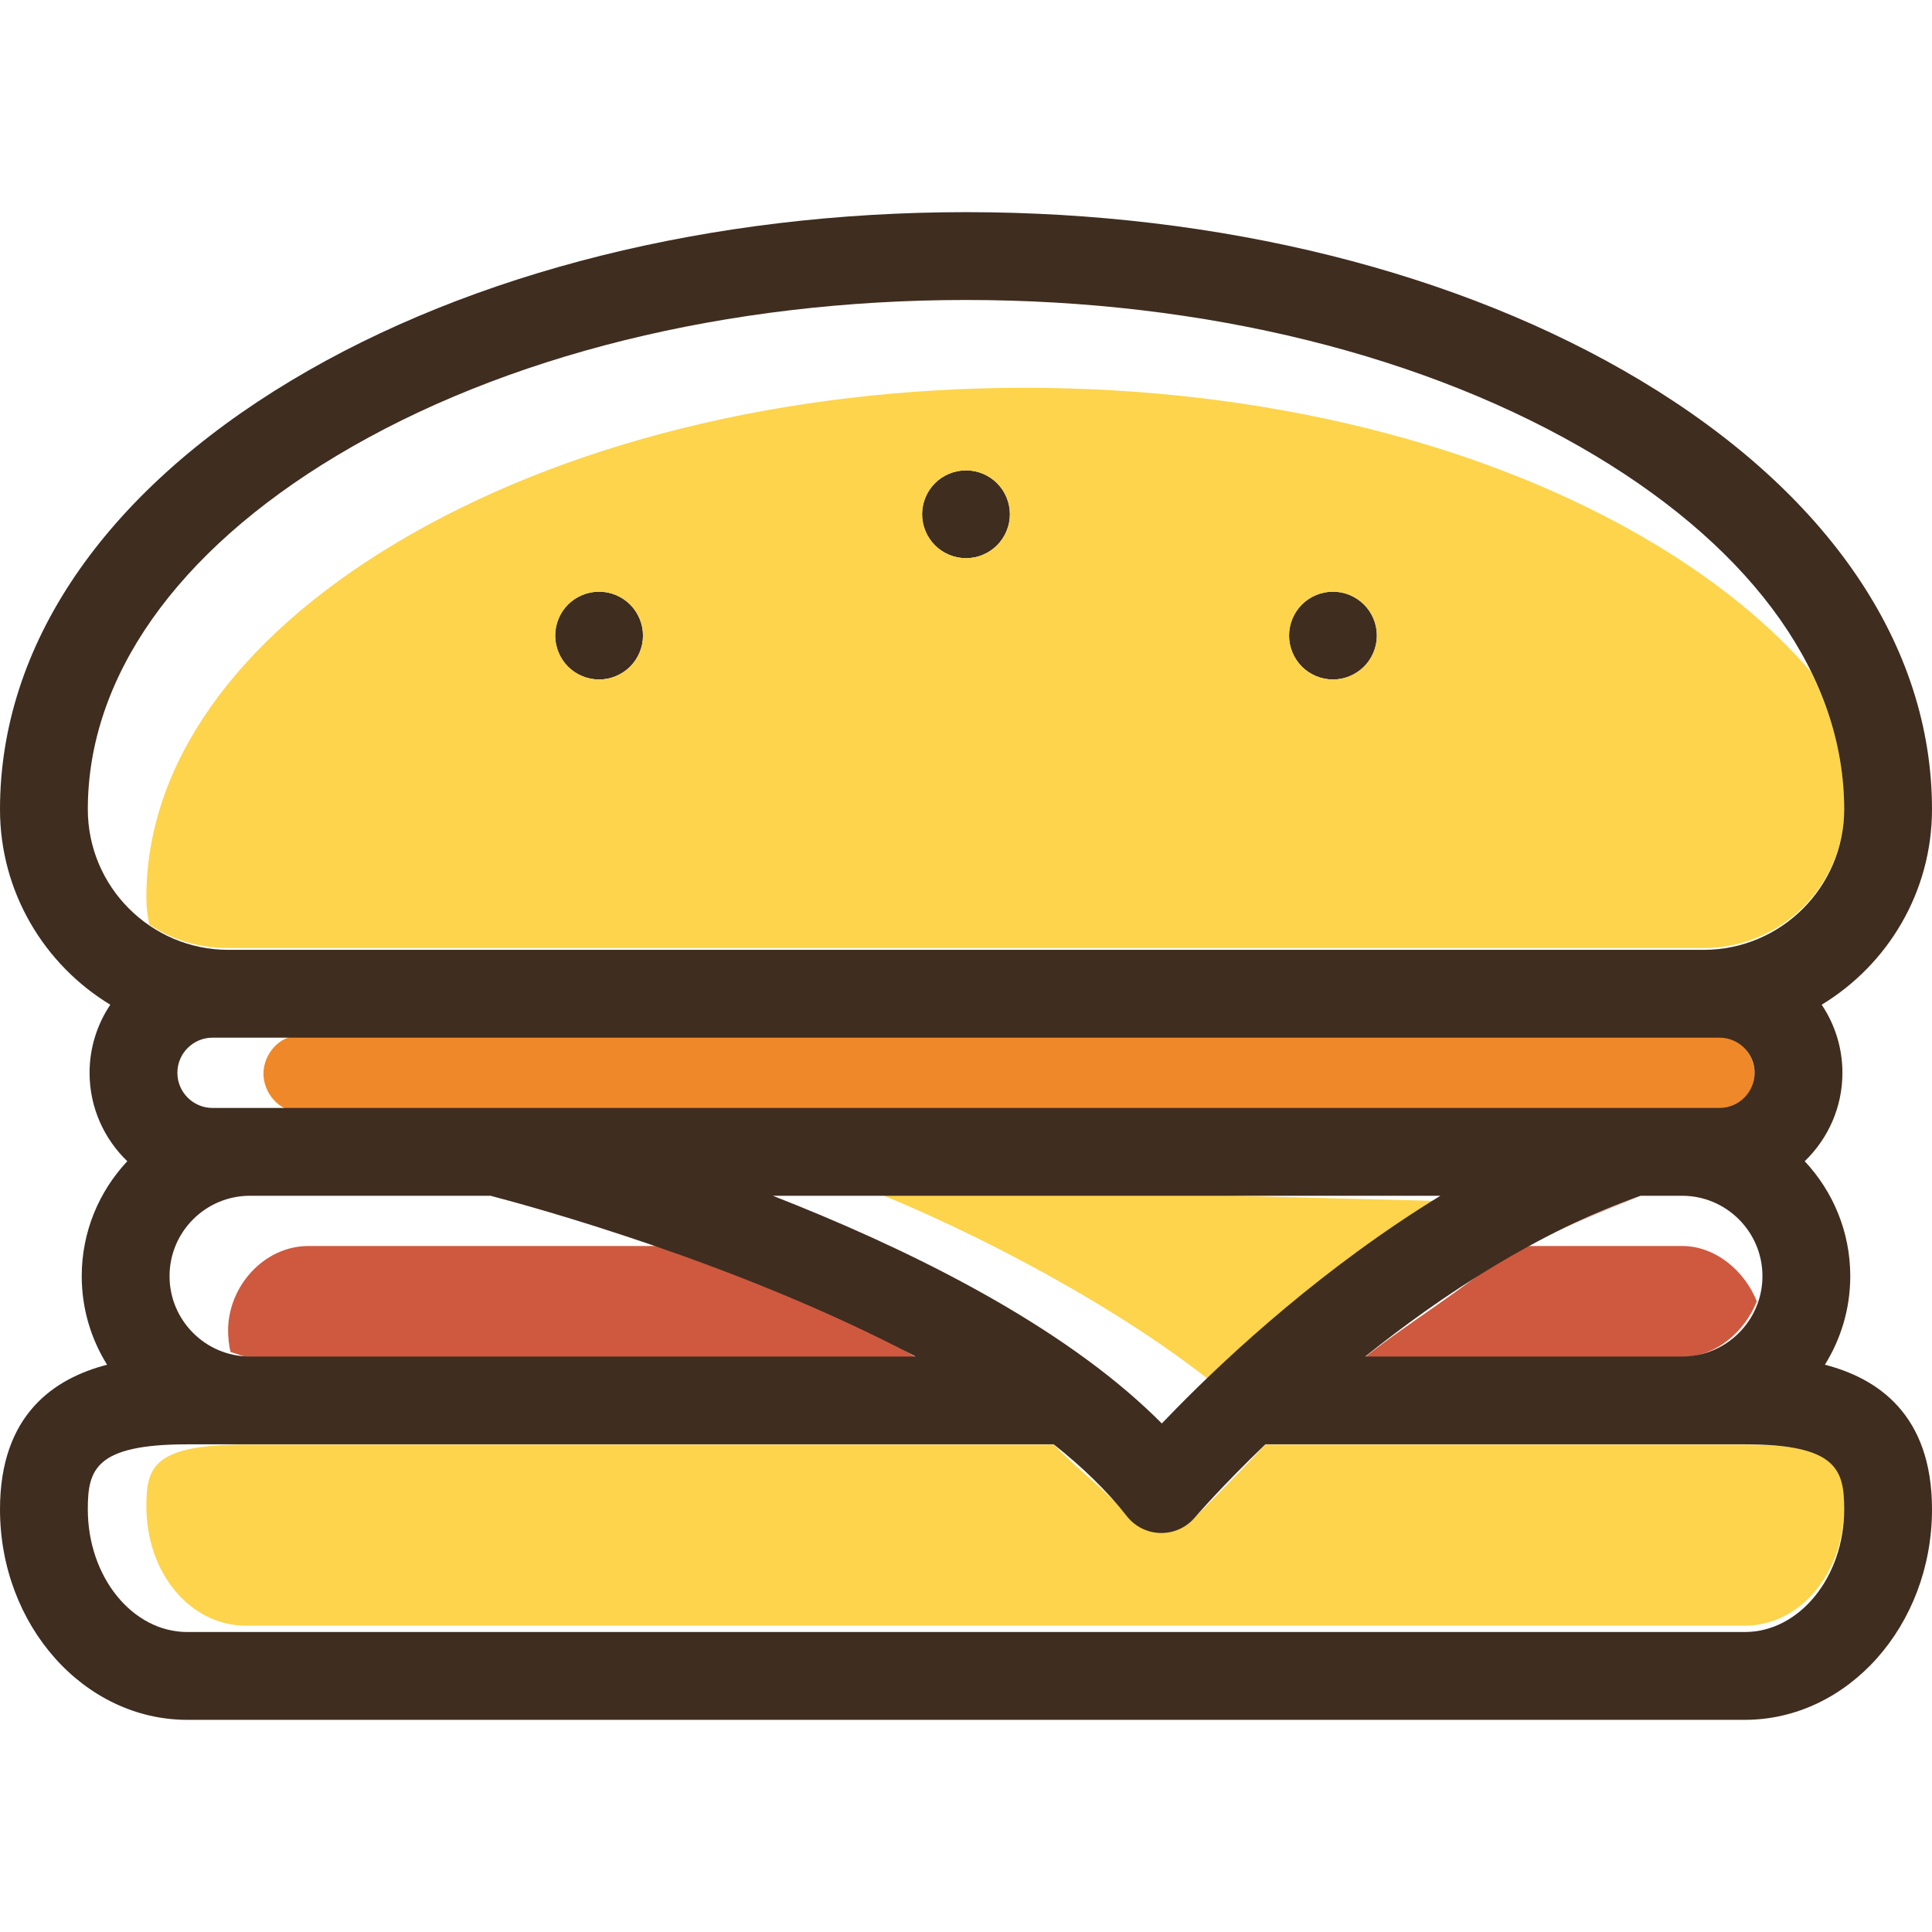
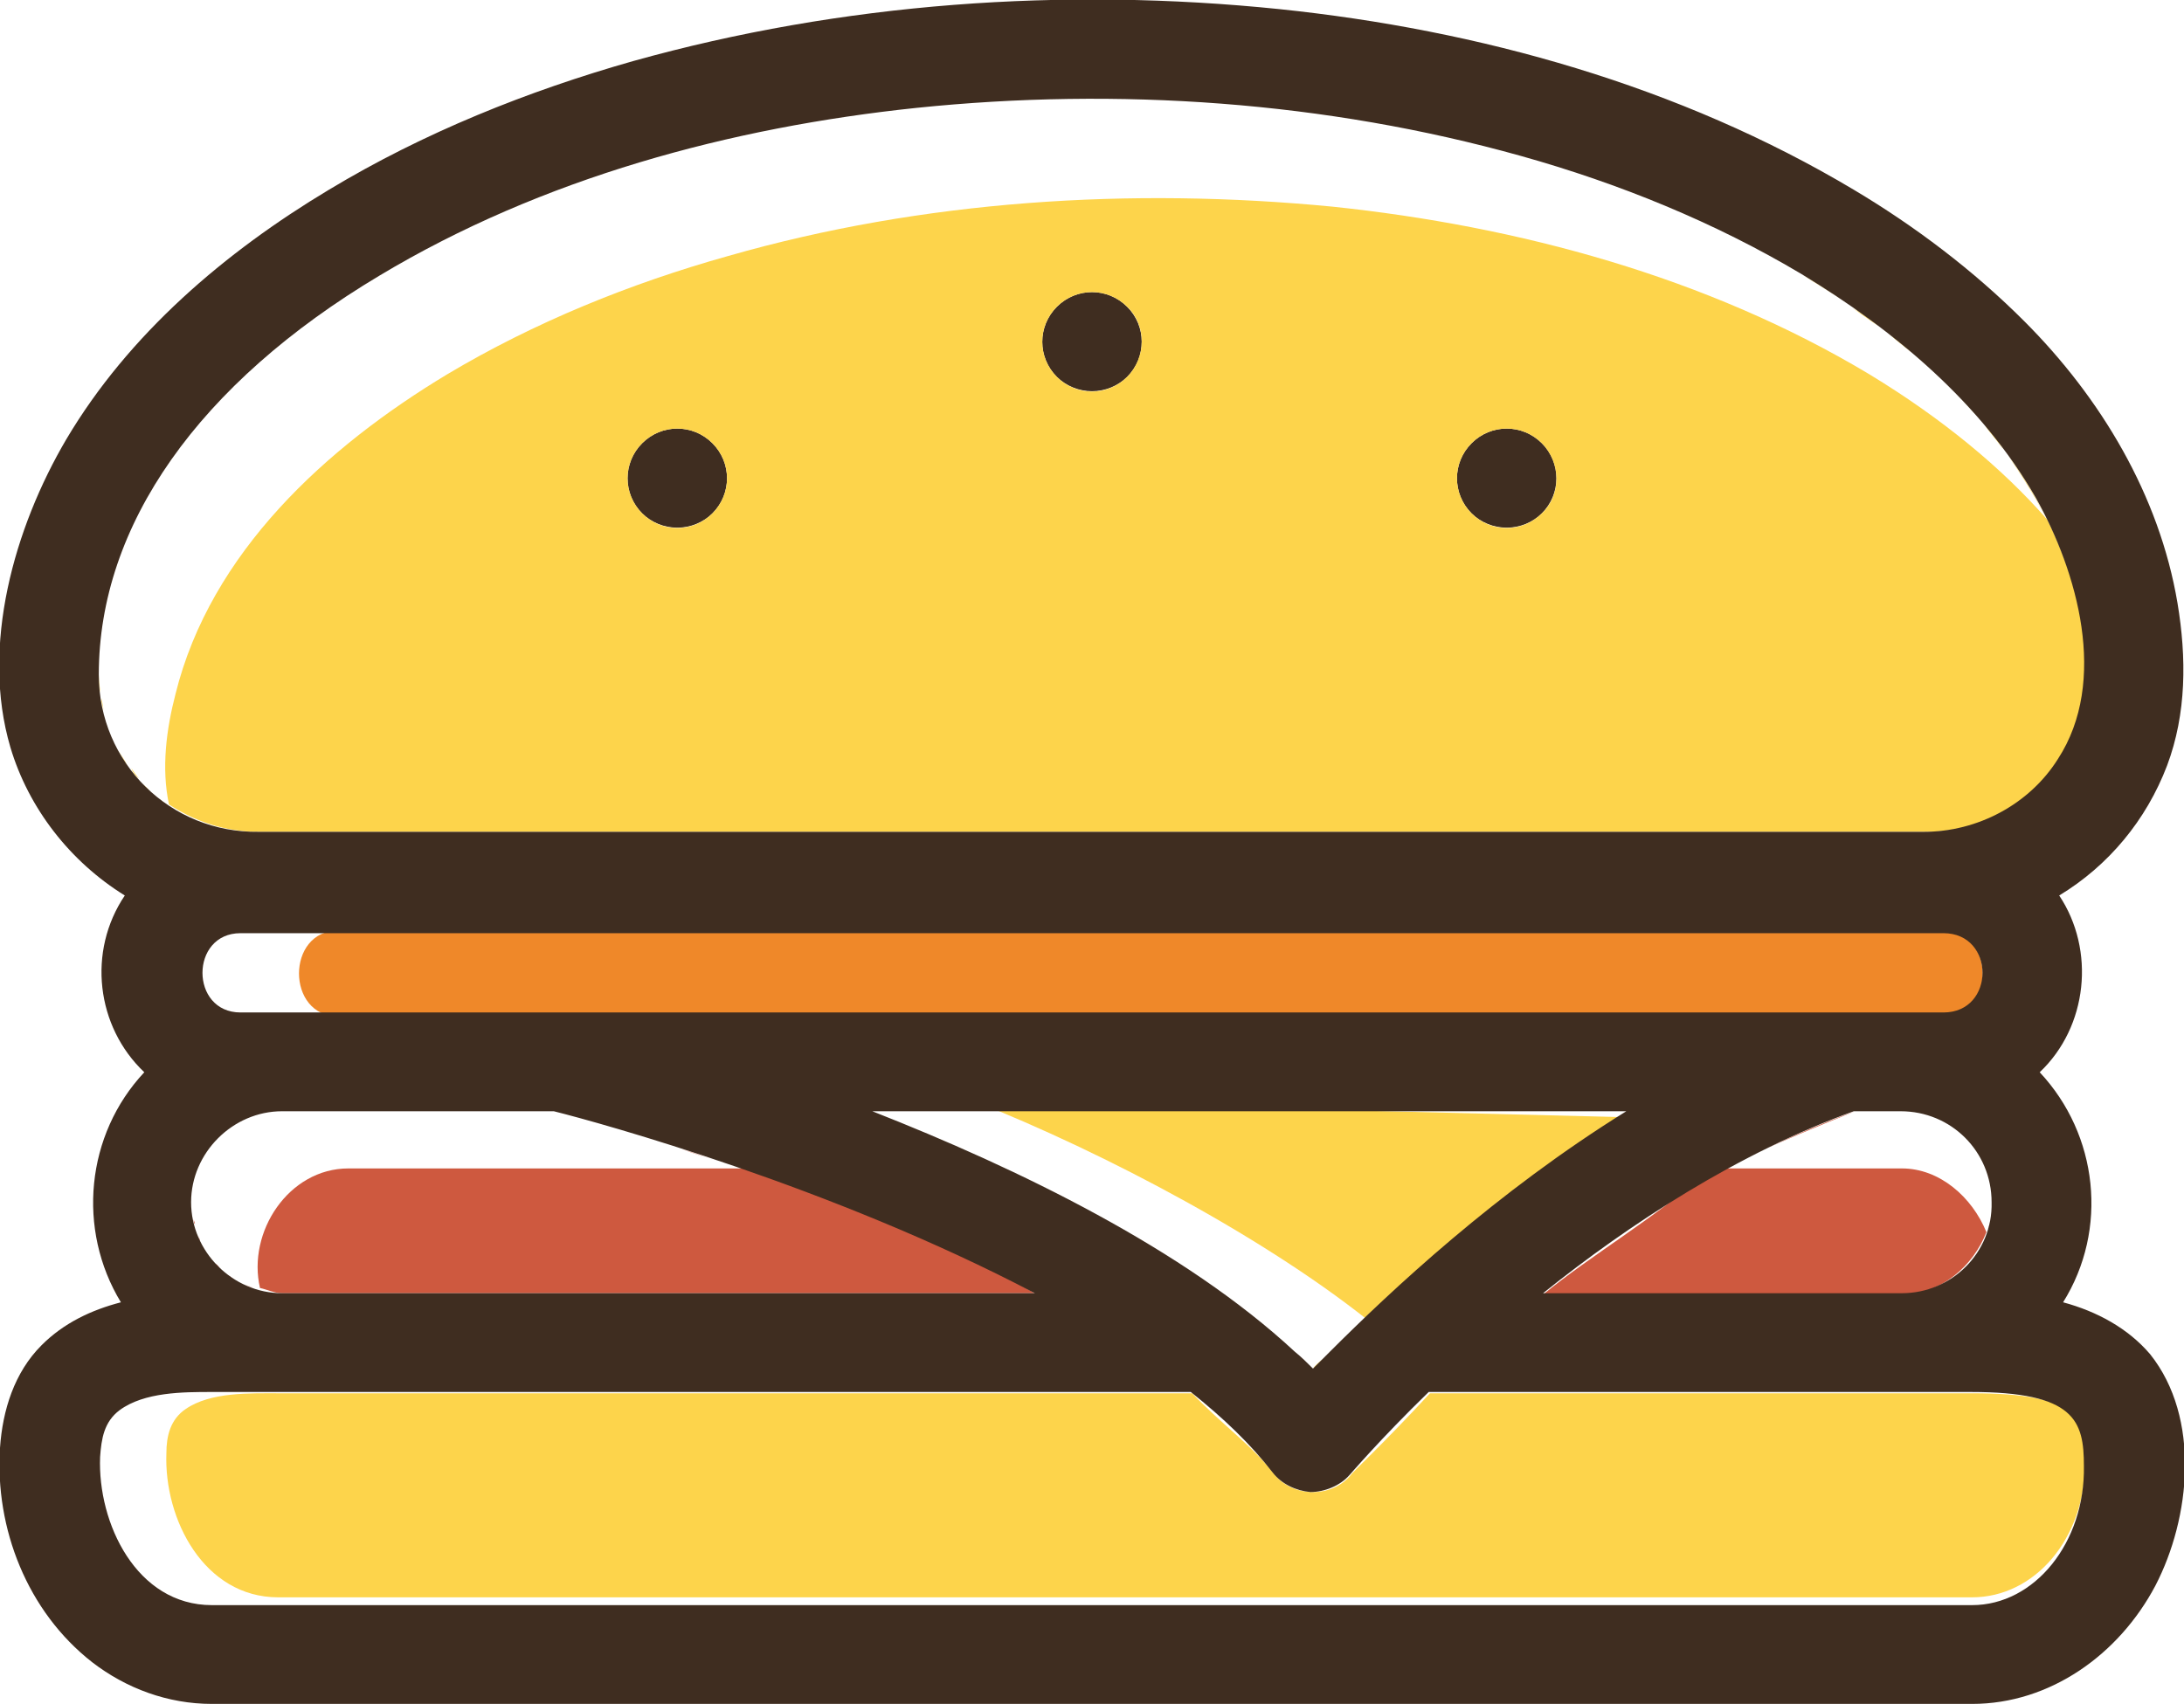
- <svg xmlns="http://www.w3.org/2000/svg" version="1.1" id="Capa_1" x="0px" y="0px" viewBox="0 0 330.753 330.753" style="enable-background:new 0 0 330.753 330.753;" xml:space="preserve">
+ <svg xmlns="http://www.w3.org/2000/svg" version="1.1" id="Capa_1" x="0px" y="0px" viewBox="0 0 168 131.1" style="enable-background:new 0 0 168 131.1;" xml:space="preserve">
+   <style type="text/css">
+ 	.st0{fill:#3F2D20;}
+ 	.st1{fill:#EF8829;}
+ 	.st2{fill:#CE593F;}
+ 	.st3{fill:#FDD44B;}
+ </style>
  <g>
-     <path style="fill:#3F2D20;" d="M165.376,95.559c1.974,0,3.919-0.802,5.312-2.205c1.403-1.403,2.205-3.337,2.205-5.312   c0-1.984-0.802-3.919-2.205-5.322c-1.393-1.394-3.327-2.196-5.312-2.196c-1.985,0-3.919,0.802-5.312,2.196   c-1.403,1.402-2.205,3.338-2.205,5.322c0,1.975,0.802,3.909,2.205,5.312C161.457,94.757,163.401,95.559,165.376,95.559z" />
-     <path style="fill:#3F2D20;" d="M228.199,116.327c1.975,0,3.909-0.802,5.312-2.205c1.403-1.394,2.205-3.338,2.205-5.312   c0-1.985-0.802-3.919-2.205-5.313c-1.403-1.403-3.338-2.204-5.312-2.204c-1.984,0-3.919,0.801-5.322,2.204   c-1.393,1.394-2.195,3.328-2.195,5.313c0,1.974,0.802,3.918,2.195,5.312C224.28,115.525,226.214,116.327,228.199,116.327z" />
-     <path style="fill:#3F2D20;" d="M102.563,116.327c1.974,0,3.909-0.802,5.312-2.205c1.393-1.394,2.205-3.338,2.205-5.312   c0-1.985-0.812-3.919-2.205-5.313c-1.403-1.403-3.338-2.204-5.312-2.204c-1.985,0-3.919,0.801-5.322,2.204   c-1.393,1.394-2.195,3.328-2.195,5.313c0,1.974,0.801,3.918,2.195,5.312C98.644,115.525,100.578,116.327,102.563,116.327z" />
-     <path style="fill:#EF8829;" d="M294.37,177.31H51.119c-3.317,0-6.016,3.183-6.016,6.5c0,3.317,2.698,6.5,6.016,6.5H294.37   c3.317,0,6.015-3.183,6.015-6.5C300.385,180.493,297.687,177.31,294.37,177.31z" />
+     <path class="st0" d="M84,30.1c1,0,2-0.4,2.7-1.1c1.5-1.5,1.5-3.9,0-5.4c-1.5-1.5-3.9-1.5-5.4,0c-1.5,1.5-1.5,3.9,0,5.4   C82,29.7,83,30.1,84,30.1z" />
+     <path class="st0" d="M115.9,40.6c1,0,2-0.4,2.7-1.1c1.5-1.5,1.5-3.9,0-5.4c-1.5-1.5-3.9-1.5-5.4,0c-1.5,1.5-1.5,3.9,0,5.4   C113.9,40.2,114.9,40.6,115.9,40.6z" />
+     <path class="st0" d="M52.1,40.6c1,0,2-0.4,2.7-1.1c1.5-1.5,1.5-3.9,0-5.4c-1.5-1.5-3.9-1.5-5.4,0c-1.5,1.5-1.5,3.9,0,5.4   C50.1,40.2,51.1,40.6,52.1,40.6z" />
+     <path class="st1" d="M149.5,71.6H26c-4,0-4,6.6,0,6.6h123.6C153.5,78.2,153.5,71.6,149.5,71.6z" />
    <g>
-       <path style="fill:#CE593F;" d="M259.888,214.391c1.232-0.635,2.289-1.245,3.582-1.952    C262.265,213.078,261.071,213.725,259.888,214.391z" />
-       <path style="fill:#CE593F;" d="M266.935,210.65c2.859-1.391,7.007-3.224,13.927-5.938    C276.111,206.383,271.462,208.408,266.935,210.65z" />
-       <path style="fill:#CE593F;" d="M301.058,222.49c0.141-0.456,0.309-0.899,0.402-1.374    C301.365,221.589,301.2,222.035,301.058,222.49z" />
-       <path style="fill:#CE593F;" d="M287.967,213.31h-28.676c-9.37,8-18.045,13-25.571,19h54.247c5.824,0,10.784-4.403,12.79-9.525    C298.741,217.687,293.775,213.31,287.967,213.31z" />
+       <path class="st2" d="M132,90.4c0.6-0.3,1.2-0.6,1.8-1C133.2,89.8,132.6,90.1,132,90.4z" />
+       <path class="st2" d="M135.6,88.5c1.5-0.7,3.6-1.6,7.1-3C140.2,86.4,137.9,87.4,135.6,88.5z" />
+       <path class="st2" d="M152.9,94.6c0.1-0.2,0.2-0.5,0.2-0.7C153.1,94.1,153,94.3,152.9,94.6z" />
+       <path class="st2" d="M146.3,89.9h-14.6c-4.8,4.1-9.2,6.6-13,9.7h27.6c3,0,5.5-2.2,6.5-4.8C151.7,92.1,149.2,89.9,146.3,89.9z" />
    </g>
    <g>
-       <path style="fill:#CE593F;" d="M31.707,226.556c-0.211-0.287-0.406-0.585-0.595-0.888    C31.301,225.973,31.496,226.267,31.707,226.556z" />
-       <path style="fill:#CE593F;" d="M30.412,224.377c-0.144-0.3-0.29-0.6-0.413-0.911C30.122,223.779,30.267,224.076,30.412,224.377z" />
-       <path style="fill:#CE593F;" d="M32.583,227.617c0.248,0.277,0.489,0.555,0.759,0.811    C33.074,228.174,32.832,227.893,32.583,227.617z" />
-       <path style="fill:#CE593F;" d="M29.503,221.872c-0.071-0.274-0.162-0.539-0.216-0.82    C29.341,221.333,29.432,221.597,29.503,221.872z" />
-       <path style="fill:#CE593F;" d="M38.457,231.465c-0.532-0.178-1.055-0.369-1.556-0.608    C37.402,231.097,37.923,231.287,38.457,231.465z" />
-       <path style="fill:#CE593F;" d="M35.272,229.972c-0.315-0.206-0.596-0.457-0.892-0.688    C34.677,229.516,34.956,229.765,35.272,229.972z" />
-       <path style="fill:#CE593F;" d="M109.13,212.33c-2.022-0.682-3.965-1.32-5.819-1.917C105.407,211.092,107.37,211.742,109.13,212.33    z" />
-       <path style="fill:#CE593F;" d="M115.848,213.986c0.067,0.027,0.17-0.675,0.187-0.675H52.809c-7.587,0-13.76,6.884-13.76,14.47    c0,1.135,0.155,2.627,0.415,3.682c1.07,0.268,2.17,0.848,3.322,0.848h113.966C143.181,224.31,128.504,218.49,115.848,213.986z" />
+       <path class="st2" d="M16.1,96.6c-0.1-0.1-0.2-0.3-0.3-0.5C15.9,96.3,16,96.5,16.1,96.6z" />
+       <path class="st2" d="M15.4,95.5c-0.1-0.2-0.1-0.3-0.2-0.5C15.3,95.2,15.4,95.4,15.4,95.5z" />
+       <path class="st2" d="M16.5,97.2c0.1,0.1,0.2,0.3,0.4,0.4C16.8,97.4,16.7,97.3,16.5,97.2z" />
+       <path class="st2" d="M15,94.2c0-0.1-0.1-0.3-0.1-0.4C14.9,94,14.9,94.1,15,94.2z" />
+       <path class="st2" d="M19.5,99.1c-0.3-0.1-0.5-0.2-0.8-0.3C19,98.9,19.3,99,19.5,99.1z" />
+       <path class="st2" d="M17.9,98.4c-0.2-0.1-0.3-0.2-0.5-0.3C17.6,98.1,17.8,98.3,17.9,98.4z" />
+       <path class="st2" d="M55.4,89.4c-1-0.3-2-0.7-3-1C53.5,88.8,54.5,89.1,55.4,89.4z" />
+       <path class="st2" d="M58.8,90.2c0,0,0.1-0.3,0.1-0.3H26.8c-4.6,0-7.8,4.9-6.8,9.2c0.5,0.1,1.1,0.4,1.7,0.4h57.9    C72.7,95.5,65.3,92.5,58.8,90.2z" />
    </g>
    <g>
-       <path style="fill:#FDD44B;" d="M249.186,205.677l-101.851-2.594c19.824,7.781,44.803,21.045,61.263,34.434    C218.104,228.327,232.261,216.052,249.186,205.677z" />
-       <path style="fill:#FDD44B;" d="M198.902,243.69c0.481-0.505,0.999-1.042,1.535-1.593    C199.897,242.652,199.385,243.184,198.902,243.69z" />
+       <path class="st3" d="M126.6,86l-51.7-1.3c10.1,4,22.8,10.7,31.1,17.5C110.8,97.5,118,91.3,126.6,86z" />
+       <path class="st3" d="M101,105.3c0.2-0.3,0.5-0.5,0.8-0.8C101.5,104.8,101.3,105.1,101,105.3z" />
    </g>
    <g>
-       <path style="fill:#FDD44B;" d="M295.551,95.21c-1.434-1.431-2.937-2.843-4.515-4.232C292.614,92.367,294.118,93.779,295.551,95.21    z" />
-       <path style="fill:#FDD44B;" d="M286.127,86.932c1.376,1.075,2.705,2.166,3.99,3.271C288.831,89.099,287.503,88.008,286.127,86.932    z" />
-       <path style="fill:#FDD44B;" d="M280.608,82.882c1.327,0.921,2.623,1.854,3.879,2.8C283.23,84.736,281.935,83.803,280.608,82.882z" />
-       <path style="fill:#FDD44B;" d="M296.354,96.048c1.139,1.168,2.234,2.348,3.277,3.542    C298.587,98.396,297.494,97.216,296.354,96.048z" />
-       <path style="fill:#FDD44B;" d="M304.218,105.337c2.21,3.068,4.108,6.204,5.691,9.397    C308.324,111.541,306.428,108.404,304.218,105.337z" />
-       <path style="fill:#FDD44B;" d="M15.21,141.345c-0.107-0.917-0.176-1.846-0.176-2.791C15.034,139.499,15.103,140.427,15.21,141.345    z" />
-       <path style="fill:#FDD44B;" d="M300.669,100.808c0.98,1.167,1.914,2.346,2.801,3.536    C302.583,103.154,301.65,101.975,300.669,100.808z" />
-       <path style="fill:#FDD44B;" d="M273.132,78.025c2.01,1.206,3.934,2.447,5.81,3.705C277.066,80.472,275.143,79.231,273.132,78.025z    " />
-       <path style="fill:#FDD44B;" d="M21.549,154.963c0.436,0.466,0.891,0.912,1.363,1.342C22.44,155.875,21.985,155.429,21.549,154.963    z" />
-       <path style="fill:#FDD44B;" d="M25.418,158.323c-0.674-0.467-1.32-0.972-1.941-1.504    C24.098,157.351,24.744,157.855,25.418,158.323z" />
-       <path style="fill:#FDD44B;" d="M20.981,154.339c-0.428-0.491-0.833-1.002-1.222-1.527    C20.148,153.337,20.552,153.847,20.981,154.339z" />
-       <path style="fill:#FDD44B;" d="M310.061,115.058c-6.866-7.969-15.89-15.389-26.906-21.998    c-28.664-17.198-66.933-26.67-107.756-26.67c-40.823,0-79.091,9.472-107.755,26.67c-27.463,16.477-42.587,37.973-42.587,60.528    c0,1.654,0.169,3.12,0.488,4.681c3.861,2.641,8.524,4.042,13.544,4.042h252.575c13.264,0,24.055-10.642,24.055-23.907    C315.719,130.376,313.768,122.638,310.061,115.058z M107.875,114.122c-1.403,1.403-3.338,2.205-5.312,2.205    c-1.985,0-3.919-0.802-5.322-2.205c-1.393-1.394-2.195-3.338-2.195-5.312c0-1.985,0.802-3.919,2.195-5.313    c1.403-1.402,3.337-2.204,5.322-2.204c1.974,0,3.909,0.801,5.312,2.204c1.393,1.394,2.205,3.328,2.205,5.313    C110.08,110.784,109.268,112.728,107.875,114.122z M170.688,93.354c-1.393,1.404-3.338,2.205-5.312,2.205    c-1.974,0-3.919-0.802-5.312-2.205c-1.403-1.402-2.205-3.337-2.205-5.312c0-1.984,0.802-3.919,2.205-5.322    c1.393-1.394,3.328-2.196,5.312-2.196c1.985,0,3.919,0.802,5.312,2.196c1.403,1.402,2.205,3.338,2.205,5.322    C172.893,90.017,172.091,91.951,170.688,93.354z M233.511,114.122c-1.403,1.403-3.338,2.205-5.312,2.205    c-1.985,0-3.919-0.802-5.322-2.205c-1.393-1.394-2.195-3.338-2.195-5.312c0-1.985,0.802-3.919,2.195-5.313    c1.403-1.402,3.338-2.204,5.322-2.204c1.975,0,3.909,0.801,5.312,2.204c1.403,1.394,2.205,3.328,2.205,5.313    C235.716,110.784,234.914,112.728,233.511,114.122z" />
-       <path style="fill:#FDD44B;" d="M17.86,149.842c-0.394-0.737-0.743-1.501-1.06-2.282C17.117,148.341,17.466,149.104,17.86,149.842z    " />
-       <path style="fill:#FDD44B;" d="M16.512,146.775c-0.214-0.586-0.409-1.18-0.578-1.786    C16.103,145.595,16.298,146.189,16.512,146.775z" />
-       <path style="fill:#FDD44B;" d="M19.33,152.238c-0.507-0.731-0.983-1.484-1.409-2.27C18.347,150.754,18.823,151.507,19.33,152.238z    " />
-       <path style="fill:#FDD44B;" d="M15.699,144.072c-0.146-0.615-0.261-1.242-0.358-1.874    C15.438,142.831,15.553,143.456,15.699,144.072z" />
+       <path class="st3" d="M150.1,29.9c-0.7-0.7-1.5-1.4-2.3-2.1C148.6,28.5,149.4,29.2,150.1,29.9z" />
+       <path class="st3" d="M145.3,25.7c0.7,0.5,1.4,1.1,2,1.7C146.7,26.8,146,26.3,145.3,25.7z" />
+       <path class="st3" d="M142.5,23.7c0.7,0.5,1.3,0.9,2,1.4C143.9,24.6,143.2,24.1,142.5,23.7z" />
+       <path class="st3" d="M150.5,30.3c0.6,0.6,1.1,1.2,1.7,1.8C151.7,31.5,151.1,30.9,150.5,30.3z" />
+       <path class="st3" d="M154.5,35.1c1.1,1.6,2.1,3.2,2.9,4.8C156.6,38.2,155.6,36.6,154.5,35.1z" />
+       <path class="st3" d="M7.7,53.3c-0.1-0.5-0.1-0.9-0.1-1.4C7.6,52.4,7.7,52.9,7.7,53.3z" />
+       <path class="st3" d="M152.7,32.8c0.5,0.6,1,1.2,1.4,1.8C153.7,33.9,153.2,33.3,152.7,32.8z" />
+       <path class="st3" d="M138.7,21.2c1,0.6,2,1.2,3,1.9C140.7,22.4,139.8,21.8,138.7,21.2z" />
+       <path class="st3" d="M10.9,60.3c0.2,0.2,0.5,0.5,0.7,0.7C11.4,60.7,11.2,60.5,10.9,60.3z" />
+       <path class="st3" d="M12.9,62c-0.3-0.2-0.7-0.5-1-0.8C12.2,61.5,12.6,61.7,12.9,62z" />
+       <path class="st3" d="M10.7,59.9c-0.2-0.2-0.4-0.5-0.6-0.8C10.2,59.4,10.4,59.7,10.7,59.9z" />
+       <path class="st3" d="M157.5,40c-3.5-4-8.1-7.8-13.7-11.2c-12.5-7.5-27-11.4-41.3-12.9C87,14.4,71,15.4,56,19.7    c-7.5,2.1-14.9,5.1-21.6,9.1c-9.3,5.6-18.2,13.7-20.9,24.6c-0.7,2.7-1.1,5.7-0.5,8.5c2,1.3,4.3,2.1,6.9,2.1h128.3    c4.7,0,9.2-2.8,11.2-7.2C161.7,51.6,159.9,44.9,157.5,40z M54.8,39.5c-1.5,1.5-3.9,1.5-5.4,0c-1.5-1.5-1.5-3.9,0-5.4    c1.5-1.5,3.9-1.5,5.4,0C56.3,35.6,56.3,38,54.8,39.5z M86.7,29c-1.5,1.5-3.9,1.5-5.4,0c-1.5-1.5-1.5-3.9,0-5.4    c1.5-1.5,3.9-1.5,5.4,0C88.2,25,88.2,27.5,86.7,29z M118.6,39.5c-1.5,1.5-3.9,1.5-5.4,0c-1.5-1.5-1.5-3.9,0-5.4    c1.5-1.5,3.9-1.5,5.4,0C120.1,35.6,120.1,38.1,118.6,39.5z" />
+       <path class="st3" d="M9.1,57.7c-0.2-0.4-0.4-0.8-0.5-1.2C8.7,56.9,8.9,57.3,9.1,57.7z" />
+       <path class="st3" d="M8.4,56.1c-0.1-0.3-0.2-0.6-0.3-0.9C8.2,55.5,8.3,55.8,8.4,56.1z" />
+       <path class="st3" d="M9.8,58.9c-0.3-0.4-0.5-0.8-0.7-1.2C9.3,58.1,9.6,58.5,9.8,58.9z" />
+       <path class="st3" d="M8,54.7c-0.1-0.3-0.1-0.6-0.2-1C7.8,54.1,7.9,54.4,8,54.7z" />
    </g>
-     <path style="fill:#FDD44B;" d="M298.687,247.31h-82.062c-7.52,8-11.954,12.301-12.077,12.446c-1.43,1.678-3.524,2.554-5.724,2.554   c-0.054,0-0.109,0-0.164,0c-2.26,0-4.378-1.023-5.768-2.806c-3.357-4.311-7.619-7.194-12.5-12.194H42.091   c-15.848,0-17.034,3.84-17.034,10.562c0,11.582,7.642,20.438,17.034,20.438h256.596c9.392,0,17.032-8.855,17.032-20.438   C315.719,251.151,314.533,247.31,298.687,247.31z" />
-     <path style="fill:#3F2D20;" d="M312.417,233.637c2.745-4.407,4.344-9.602,4.344-15.167c0-7.602-2.968-14.52-7.8-19.671   c3.973-3.831,6.458-9.196,6.458-15.137c0-4.313-1.313-8.318-3.551-11.657c11.31-6.857,18.884-19.287,18.884-33.452   c0-28.044-17.716-54.118-49.885-73.42c-30.967-18.58-71.982-28.813-115.491-28.813c-43.508,0-84.524,10.232-115.491,28.813   C17.716,84.435,0,110.509,0,138.554c0,14.165,7.573,26.594,18.883,33.451c-2.237,3.339-3.549,7.345-3.549,11.657   c0,5.942,2.485,11.307,6.459,15.138c-4.831,5.151-7.801,12.067-7.801,19.67c0,5.565,1.593,10.761,4.338,15.169   C9.354,235.96,0,242.106,0,258.394c0,19.872,14.386,36.038,32.068,36.038h266.619c17.681,0,32.066-16.167,32.066-36.038   C330.753,242.102,321.394,235.957,312.417,233.637z M298.687,279.398H32.068c-9.393,0-17.034-9.422-17.034-21.004   c0-6.722,1.186-11.129,17.034-11.129h148.324c4.88,3.873,9.143,7.972,12.5,12.283c1.389,1.783,3.508,2.845,5.768,2.895   c0.055,0.001,0.109,0.001,0.164,0.001c2.2,0,4.294-0.965,5.724-2.644c0.123-0.145,4.557-5.299,12.078-12.535h82.061   c15.847,0,17.032,4.406,17.032,11.129C315.719,269.976,308.078,279.398,298.687,279.398z M201.41,241.106   c-0.895,0.91-1.748,1.787-2.508,2.584c-0.864-0.872-1.761-1.731-2.677-2.584c-16.709-15.536-41.893-27.777-63.915-36.394h114.283   C226.672,216.898,210.58,231.776,201.41,241.106z M287.967,232.231H233.72c13.04-10.443,29.454-21.297,47.142-27.519h7.105   c7.587,0,13.76,6.172,13.76,13.758C301.727,226.058,295.554,232.231,287.967,232.231z M294.37,189.678H36.384   c-3.317,0-6.016-2.698-6.016-6.016c0-3.317,2.698-6.016,6.016-6.016H294.37c3.317,0,6.015,2.699,6.015,6.016   C300.385,186.979,297.687,189.678,294.37,189.678z M42.786,204.712h41.187c7.074,1.851,42.201,11.396,72.779,27.519H42.786   c-7.587,0-13.76-6.173-13.76-13.761C29.026,210.884,35.199,204.712,42.786,204.712z M15.034,138.554   c0-22.555,15.124-44.051,42.587-60.528c28.664-17.198,66.933-26.67,107.756-26.67c40.823,0,79.091,9.472,107.756,26.67   c27.462,16.477,42.586,37.973,42.586,60.528c0,13.265-10.791,24.057-24.055,24.057H39.089   C25.825,162.61,15.034,151.818,15.034,138.554z" />
+     <path class="st3" d="M151.7,107.2H110c-3.8,4.1-6.1,6.2-6.1,6.3c-1.5,1.8-4.5,1.7-5.9-0.1c-1.7-2.2-3.9-3.7-6.3-6.2H21.4   c-2.2,0-5.2-0.1-7.1,1.2c-1.2,0.8-1.5,2.1-1.5,3.4c-0.2,5.1,2.9,11.1,8.6,11.1h130.3c4.8,0,8.7-4.5,8.7-10.4   C160.4,109.1,159.8,107.2,151.7,107.2z" />
+     <path class="st0" d="M158.7,100.2c3.5-5.6,2.7-12.9-1.8-17.7c3.7-3.5,4.3-9.4,1.5-13.6c3.8-2.3,6.7-5.8,8.3-10   c1.5-4,1.5-8.3,0.8-12.5c-1.4-8.3-5.9-15.8-11.8-21.7c-3.9-3.9-8.4-7.3-13.1-10.1c-13.4-8-28.8-12.3-44.2-13.9   C81.8-1,64.8,0.2,48.7,4.7c-8.1,2.3-16.1,5.5-23.4,9.9c-8,4.8-15.4,11.1-20.2,19.2c-4,6.8-6.6,15.9-4.3,23.7   c1.4,4.7,4.6,8.8,8.8,11.4C6.7,73.2,7.4,79,11.1,82.5c-4.5,4.8-5.2,12.1-1.8,17.7c-2.3,0.6-4.4,1.6-6.1,3.3c-2.1,2.1-3,5-3.2,7.9   c-0.4,6.2,2.1,12.6,7.1,16.5c2.6,2,5.8,3.2,9.2,3.2h135.4c6,0,11.3-3.8,14.1-9.1c2.7-5.2,3.5-12.9-0.4-17.8   C163.7,102.2,161.3,100.9,158.7,100.2z M151.7,123.5H16.3c-5.8,0-8.8-6.3-8.6-11.4c0.1-1.4,0.3-2.7,1.5-3.6   c1.9-1.4,4.9-1.4,7.1-1.4h75.3c2.5,2,4.6,4,6.3,6.2c0.7,0.9,1.8,1.4,2.9,1.5c1.1,0,2.3-0.5,3-1.3c0.1-0.1,2.3-2.7,6.1-6.4h41.7   c8,0,8.7,2.2,8.7,5.7C160.4,118.7,156.5,123.5,151.7,123.5z M102.3,104c-0.5,0.5-0.9,0.9-1.3,1.3c-0.4-0.4-0.9-0.9-1.4-1.3   c-8.5-7.9-21.3-14.1-32.5-18.5h58C115.1,91.7,107,99.3,102.3,104z M146.3,99.5h-27.6c6.6-5.3,15-10.8,23.9-14h3.6c3.9,0,7,3.1,7,7   C153.3,96.4,150.1,99.5,146.3,99.5z M149.5,77.9h-131c-3.9,0-3.9-6.1,0-6.1h131C153.5,71.8,153.5,77.9,149.5,77.9z M21.7,85.5h20.9   c3.6,0.9,21.4,5.8,37,14H21.7c-3.8,0-7-3.2-7-7C14.7,88.7,17.9,85.5,21.7,85.5z M7.6,51.9c0-11.5,7.7-22.4,21.6-30.7   c12.5-7.5,27-11.4,41.3-12.9c15.5-1.6,31.5-0.5,46.5,3.7c7.5,2.1,14.9,5.1,21.6,9.1c7.1,4.3,13.8,9.9,18,17.2   c3.2,5.7,5.6,14.1,1.7,20.1c-2.2,3.5-6.2,5.6-10.3,5.6H19.9C13.1,64.1,7.6,58.7,7.6,51.9z" />
  </g>
-   <g>
- </g>
-   <g>
- </g>
-   <g>
- </g>
-   <g>
- </g>
-   <g>
- </g>
-   <g>
- </g>
-   <g>
- </g>
-   <g>
- </g>
-   <g>
- </g>
-   <g>
- </g>
-   <g>
- </g>
-   <g>
- </g>
-   <g>
- </g>
-   <g>
- </g>
-   <g>
- </g>
</svg>
